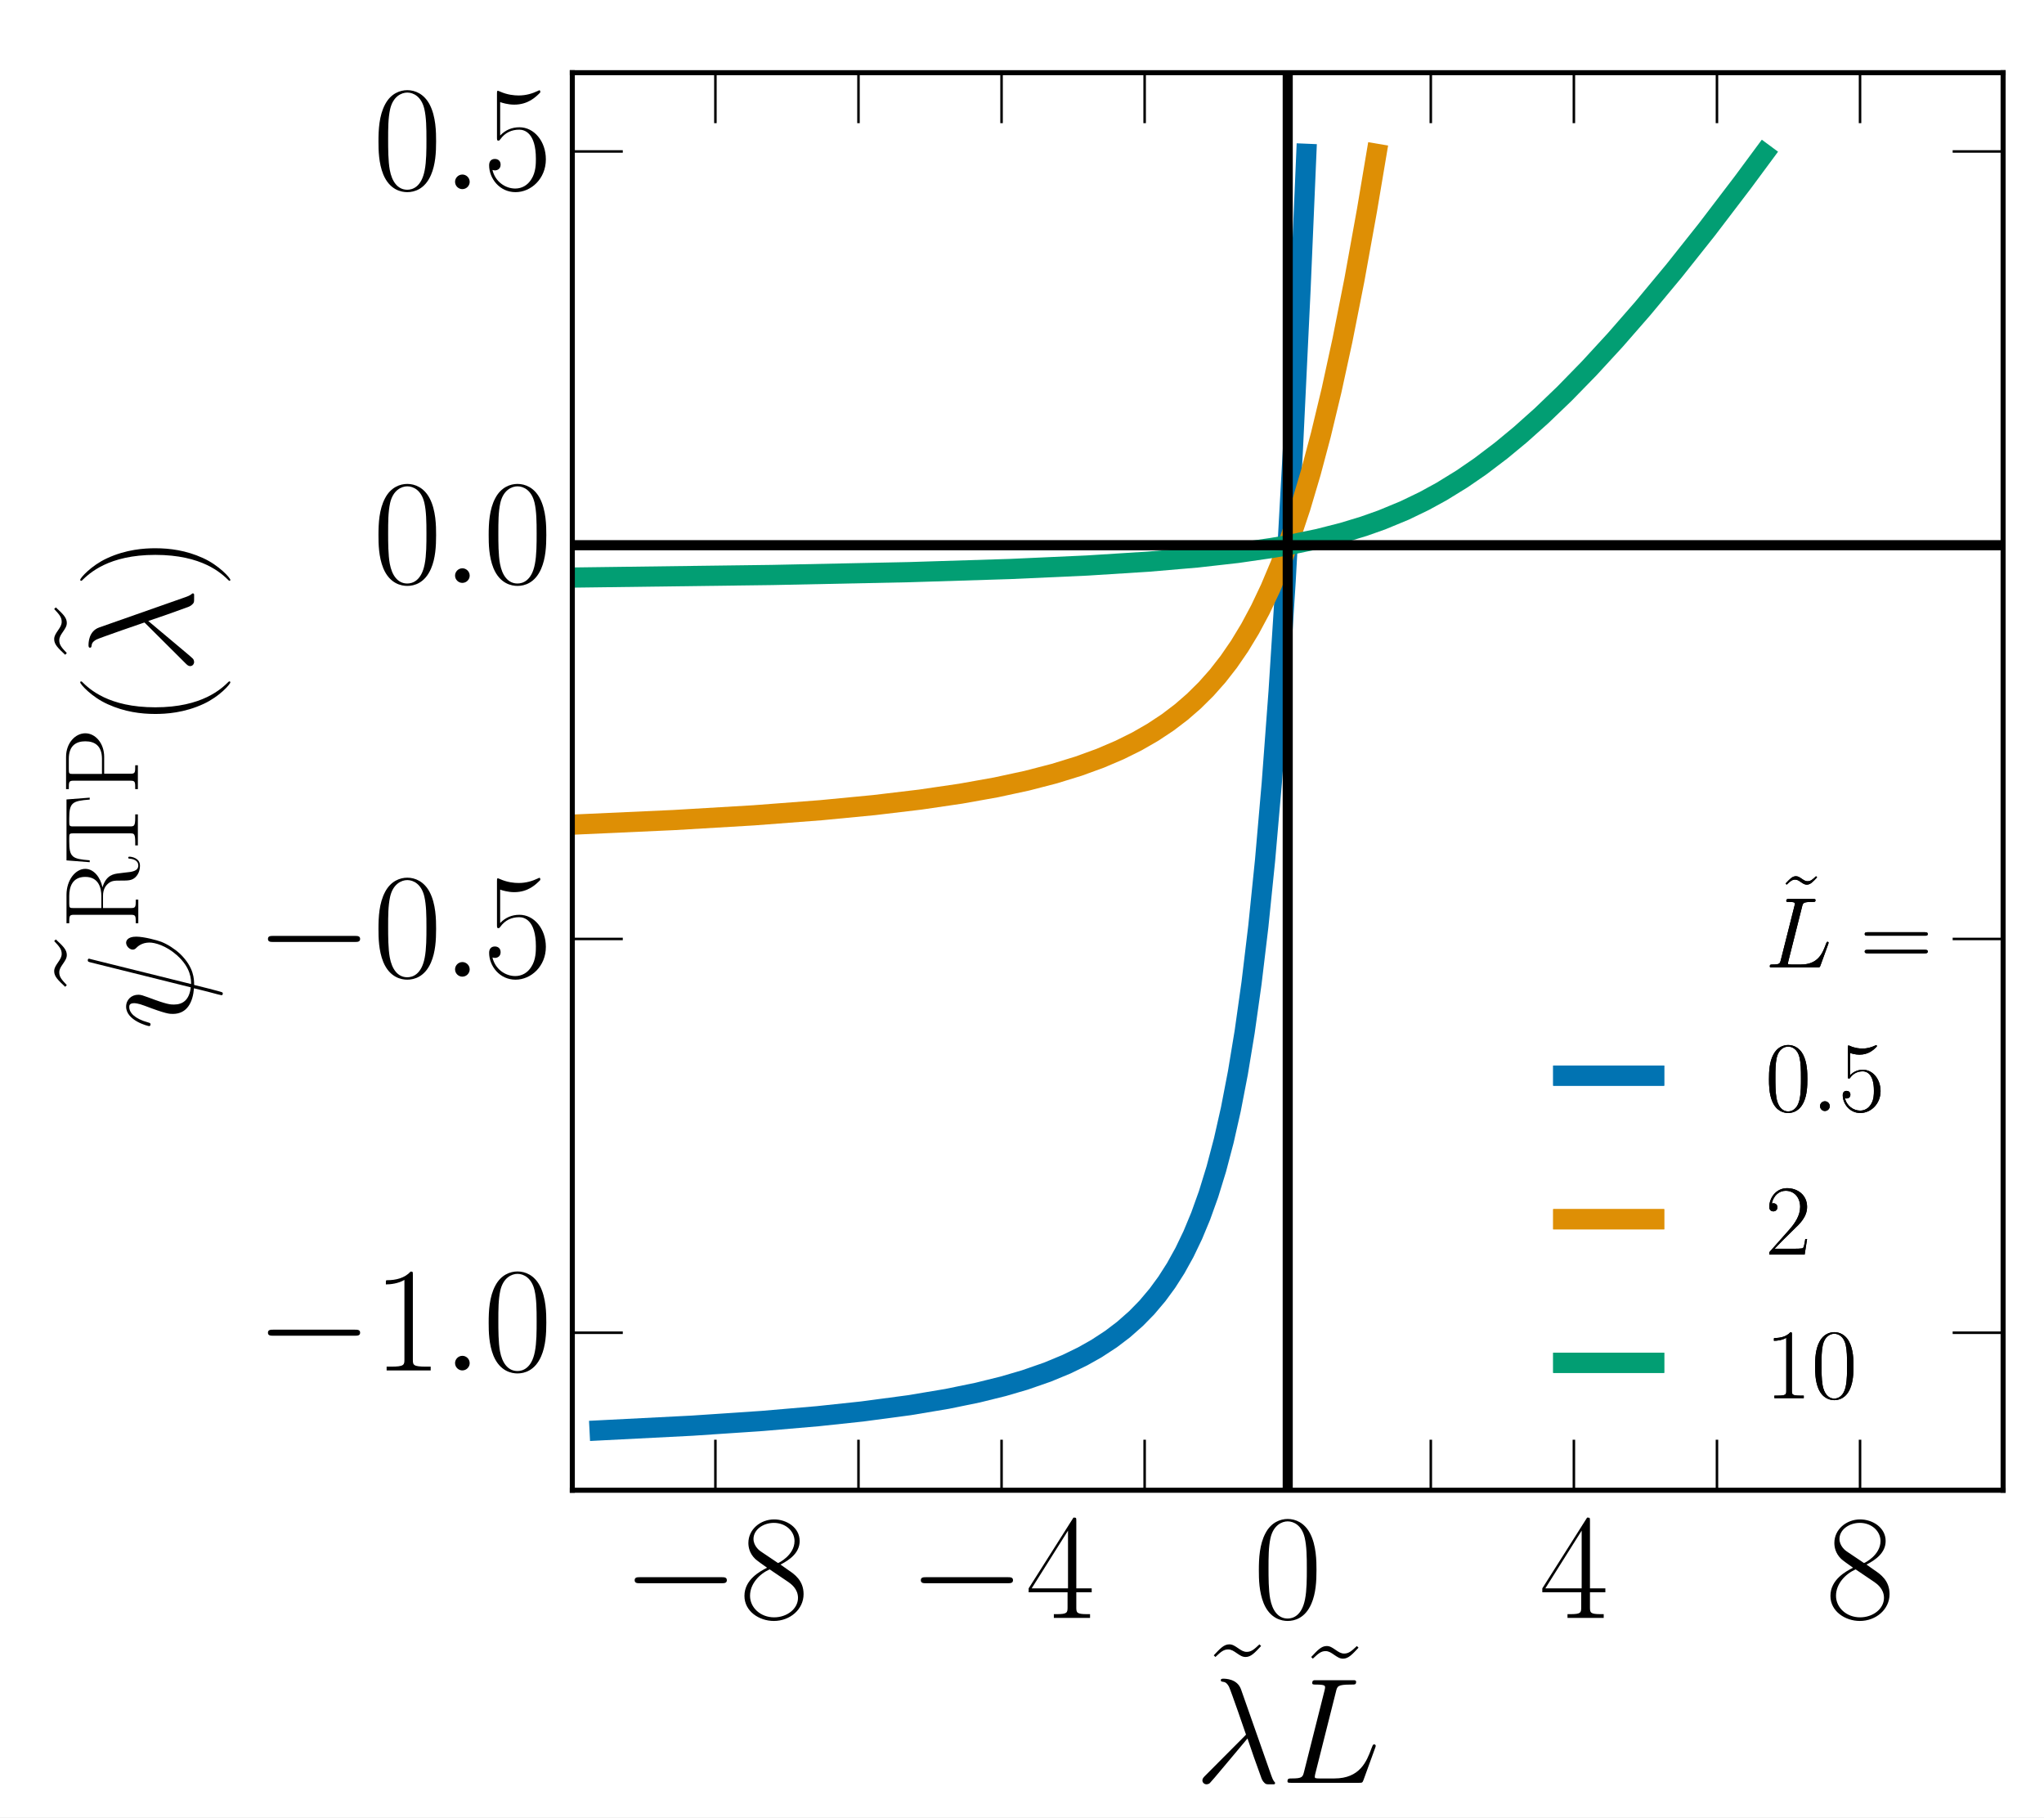
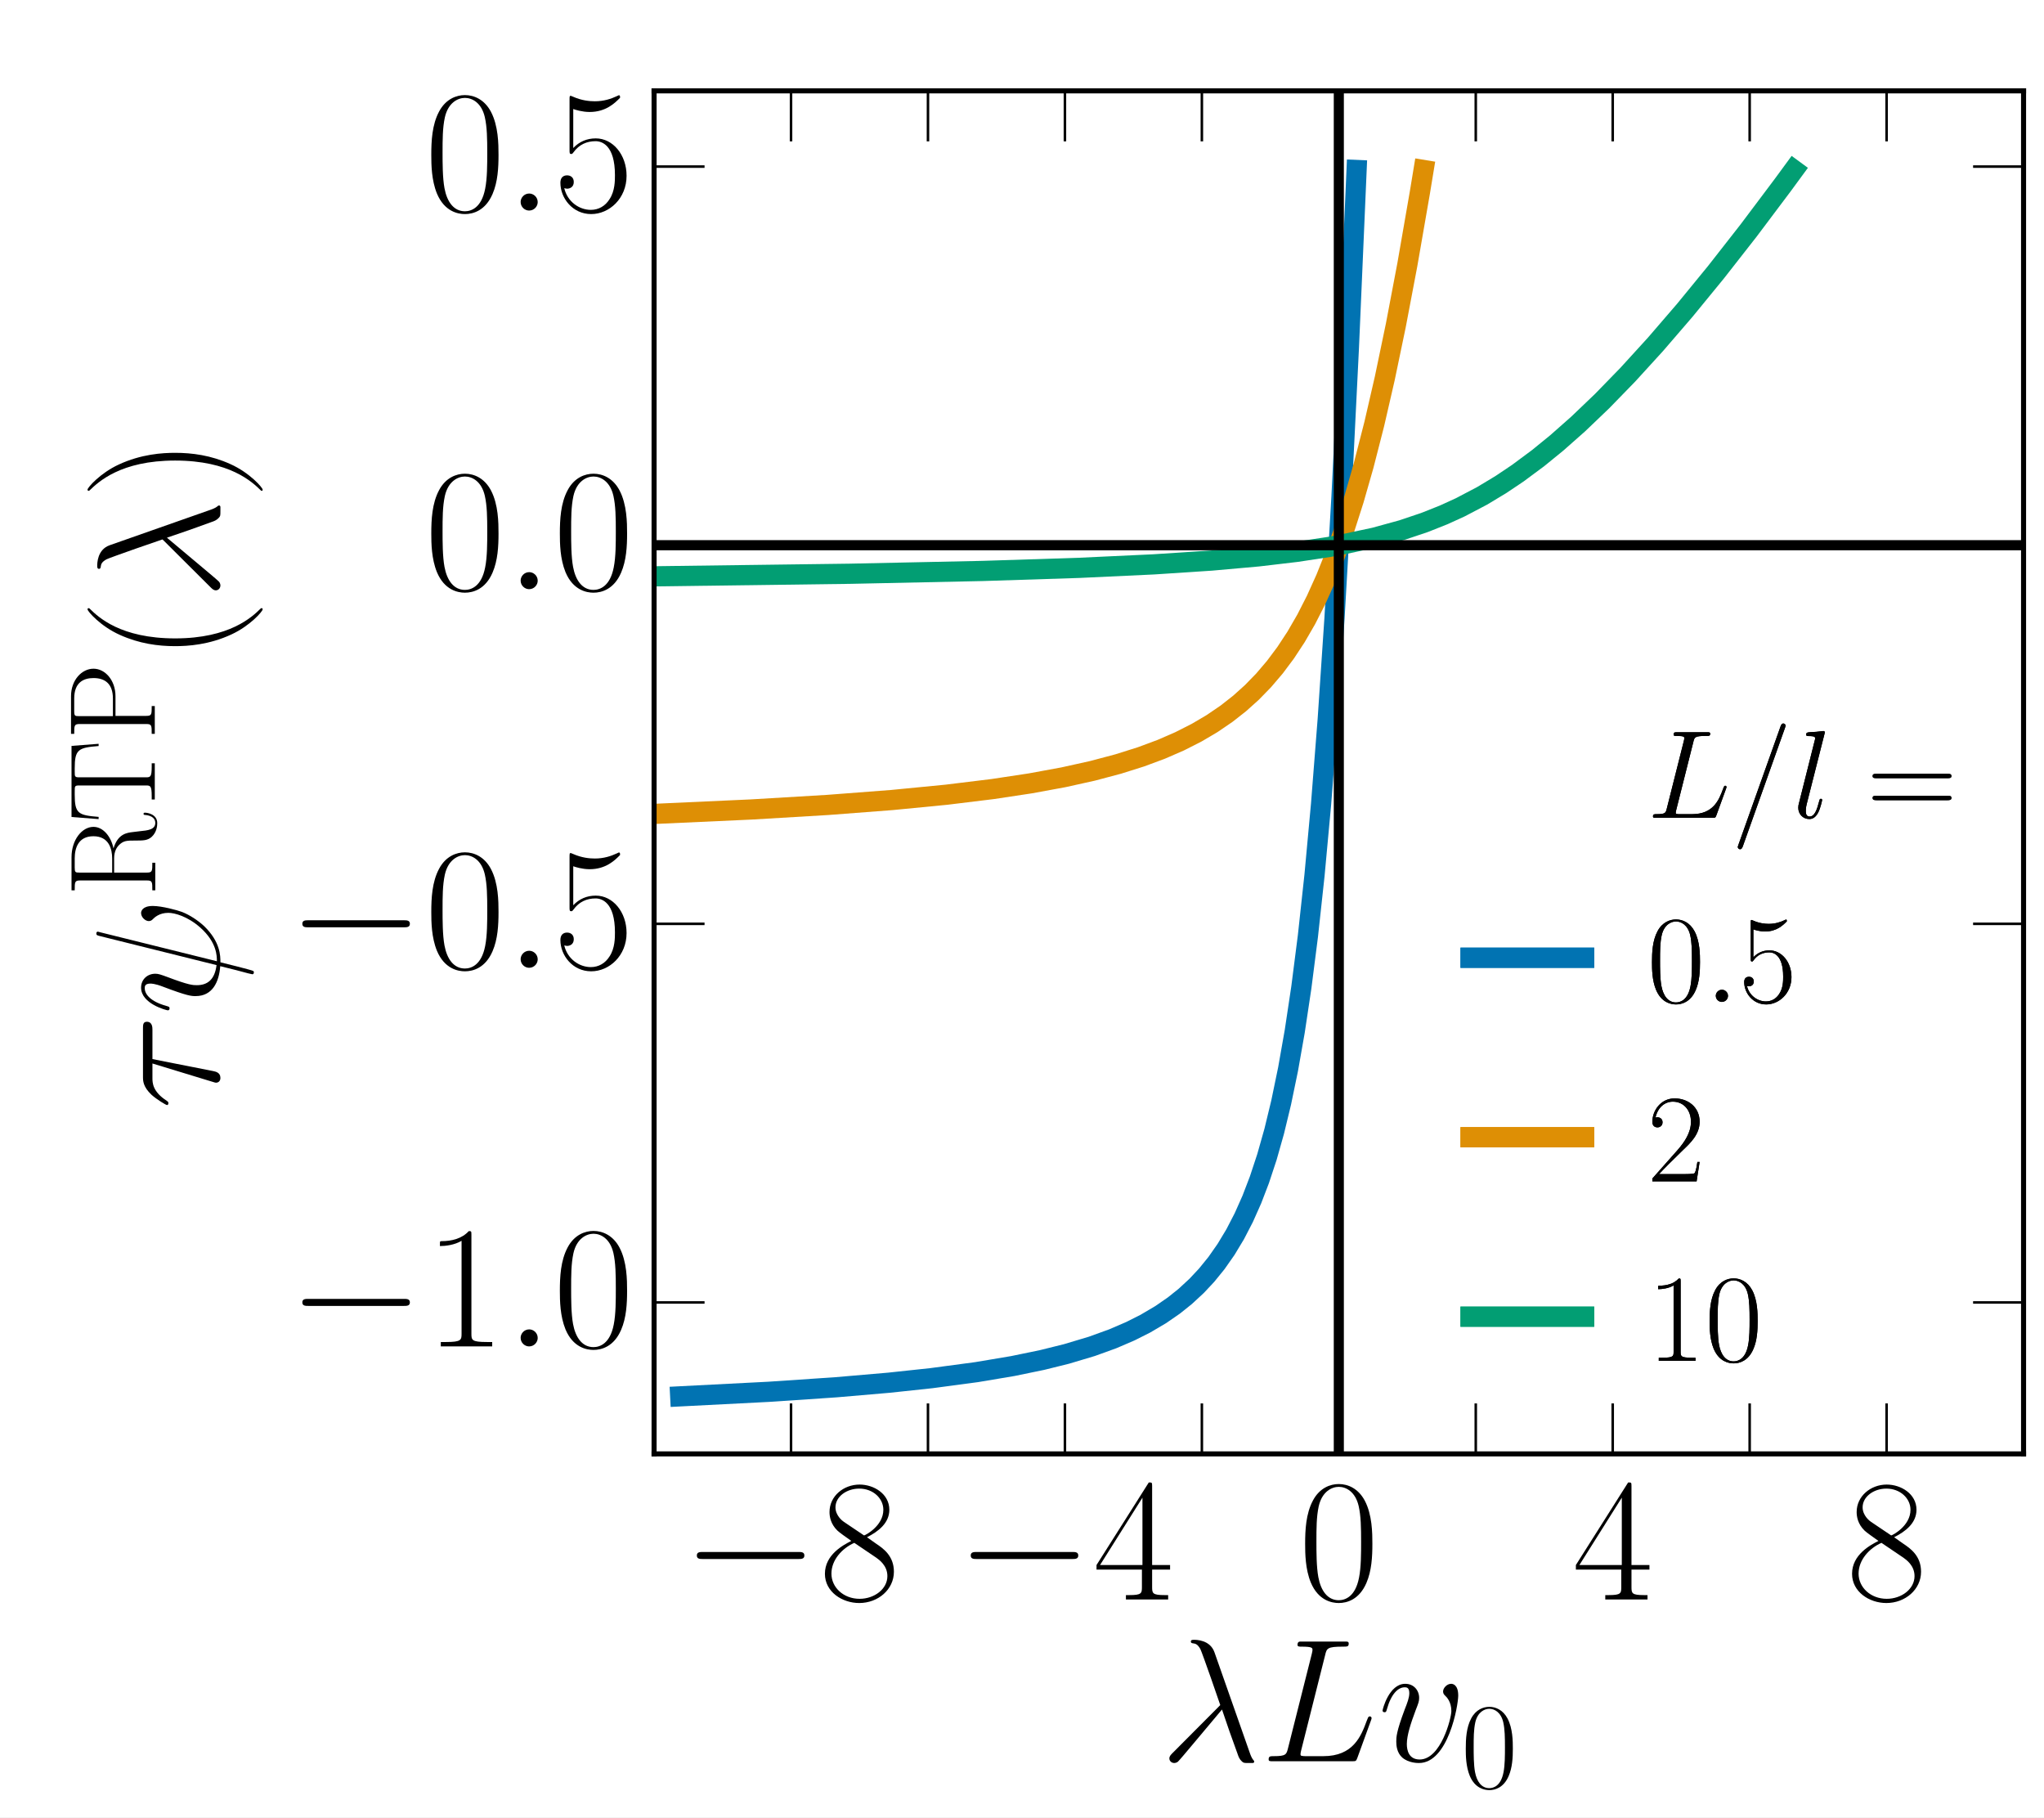
<svg xmlns="http://www.w3.org/2000/svg" xmlns:xlink="http://www.w3.org/1999/xlink" height="360pt" version="1.1" viewBox="0 0 405 360" width="405pt">
  <defs>
    <style type="text/css">
*{stroke-linecap:butt;stroke-linejoin:round;}
  </style>
  </defs>
  <g id="figure_1">
    <g id="patch_1">
      <path d="M 0 360  L 405 360  L 405 0  L 0 0  z " style="fill:#ffffff;" />
    </g>
    <g id="axes_1">
      <g id="patch_2">
-         <path d="M 113.4 295.2  L 396.9 295.2  L 396.9 14.4  L 113.4 14.4  z " style="fill:#ffffff;" />
+         <path d="M 129.6 288  L 400.95 288  L 400.95 18  L 129.6 18  z " style="fill:#ffffff;" />
      </g>
      <g id="line2d_1">
-         <path clip-path="url(#p3faa76a75d)" d="M 118.808 283.344  L 137.175 282.408  L 151.095 281.472  L 162.014 280.536  L 170.812 279.6  L 180.194 278.352  L 187.654 277.104  L 193.733 275.856  L 198.785 274.608  L 203.054 273.36  L 207.544 271.8  L 211.311 270.24  L 214.52 268.68  L 217.289 267.12  L 220.152 265.248  L 222.616 263.376  L 225.093 261.192  L 227.23 259.008  L 229.342 256.512  L 231.173 254.016  L 232.967 251.208  L 234.695 248.088  L 236.342 244.656  L 237.899 240.912  L 239.466 236.544  L 241.003 231.552  L 242.483 225.936  L 243.892 219.696  L 245.277 212.52  L 246.617 204.408  L 247.98 194.736  L 249.325 183.504  L 250.662 170.4  L 251.992 155.112  L 253.339 137.016  L 254.734 115.176  L 256.162 89.242  L 257.688 57.355  L 258.836 30.469  L 258.836 30.469  " style="fill:none;stroke:#0173b2;stroke-linecap:square;stroke-width:4;" />
+         <path clip-path="url(#p8e11205c1c)" d="M 134.777 276.6  L 152.356 275.7  L 165.68 274.8  L 176.131 273.9  L 184.551 273  L 193.531 271.8  L 200.672 270.6  L 206.49 269.4  L 211.326 268.2  L 216.336 266.7  L 220.48 265.2  L 223.968 263.7  L 226.947 262.2  L 229.999 260.4  L 232.602 258.6  L 234.851 256.8  L 237.121 254.7  L 239.085 252.6  L 241.034 250.2  L 242.925 247.5  L 244.733 244.5  L 246.442 241.2  L 248.045 237.6  L 249.541 233.7  L 251.028 229.2  L 252.471 224.1  L 253.851 218.4  L 255.217 211.8  L 256.541 204.3  L 257.849 195.6  L 259.153 185.4  L 260.456 173.4  L 261.757 159.3  L 263.076 142.5  L 264.423 122.4  L 265.811 98.24  L 267.265 68.961  L 268.794 33.676  L 268.794 33.676  " style="fill:none;stroke:#0173b2;stroke-linecap:square;stroke-width:4;" />
      </g>
      <g id="line2d_2">
-         <path clip-path="url(#p3faa76a75d)" d="M 114.584 163.302  L 133.512 162.444  L 149.338 161.508  L 162.649 160.494  L 173.197 159.48  L 182.362 158.388  L 190.352 157.218  L 197.344 155.97  L 203.488 154.644  L 208.912 153.24  L 213.723 151.758  L 218.01 150.198  L 221.849 148.56  L 225.303 146.844  L 228.425 145.05  L 231.371 143.1  L 234.04 141.072  L 236.558 138.888  L 239 136.47  L 241.281 133.896  L 243.472 131.088  L 245.616 127.968  L 247.696 124.536  L 249.702 120.792  L 251.7 116.58  L 253.67 111.9  L 255.599 106.749  L 257.682 100.497  L 259.722 93.619  L 261.721 86.116  L 263.825 77.363  L 266.003 67.359  L 268.355 55.479  L 270.842 41.723  L 272.736 30.469  L 272.736 30.469  " style="fill:none;stroke:#de8f05;stroke-linecap:square;stroke-width:4;" />
+         <path clip-path="url(#p8e11205c1c)" d="M 130.733 161.175  L 148.85 160.35  L 163.998 159.45  L 176.738 158.475  L 187.525 157.425  L 196.719 156.3  L 204.164 155.175  L 210.697 153.975  L 216.451 152.7  L 221.541 151.35  L 226.065 149.925  L 230.102 148.425  L 233.723 146.85  L 237.122 145.125  L 240.174 143.325  L 243.033 141.375  L 245.614 139.35  L 248.035 137.175  L 250.372 134.775  L 252.61 132.15  L 254.741 129.3  L 256.811 126.15  L 258.807 122.7  L 260.76 118.875  L 262.691 114.6  L 264.61 109.8  L 266.327 104.997  L 268.25 98.991  L 270.185 92.234  L 272.302 83.976  L 274.377 74.967  L 276.568 64.456  L 278.849 52.444  L 281.328 38.18  L 282.07 33.676  L 282.07 33.676  " style="fill:none;stroke:#de8f05;stroke-linecap:square;stroke-width:4;" />
      </g>
      <g id="line2d_3">
-         <path clip-path="url(#p3faa76a75d)" d="M 114.374 114.396  L 152.986 113.897  L 180.205 113.335  L 200.2 112.711  L 215.402 112.025  L 227.515 111.26  L 237.182 110.434  L 245.213 109.529  L 251.995 108.546  L 255.15 108  L 255.15 108  L 261.212 106.749  L 266.115 105.499  L 270.222 104.248  L 273.758 102.998  L 278.298 101.122  L 282.189 99.246  L 285.62 97.371  L 289.682 94.87  L 293.321 92.369  L 297.443 89.242  L 301.221 86.116  L 305.421 82.365  L 309.982 77.988  L 314.864 72.986  L 320.041 67.359  L 325.5 61.106  L 331.737 53.603  L 338.195 45.475  L 345.345 36.096  L 349.506 30.469  L 349.506 30.469  " style="fill:none;stroke:#029e73;stroke-linecap:square;stroke-width:4;" />
+         <path clip-path="url(#p8e11205c1c)" d="M 130.533 114.15  L 168.385 113.655  L 194.693 113.1  L 213.847 112.485  L 228.596 111.795  L 240.014 111.045  L 249.265 110.22  L 256.903 109.32  L 263.331 108.345  L 265.275 108  L 265.275 108  L 272.331 106.498  L 277.805 104.997  L 282.269 103.495  L 286.049 101.994  L 289.342 100.492  L 293.635 98.24  L 297.379 95.988  L 300.737 93.736  L 304.782 90.733  L 308.469 87.73  L 312.716 83.976  L 317.426 79.471  L 322.539 74.216  L 328.018 68.21  L 333.839 61.453  L 339.987 53.946  L 346.45 45.688  L 353.221 36.679  L 355.424 33.676  L 355.424 33.676  " style="fill:none;stroke:#029e73;stroke-linecap:square;stroke-width:4;" />
      </g>
      <g id="line2d_4">
-         <path clip-path="url(#p3faa76a75d)" d="M 255.15 295.2  L 255.15 14.4  " style="fill:none;stroke:#000000;stroke-linecap:square;stroke-width:2;" />
+         <path clip-path="url(#p8e11205c1c)" d="M 265.275 288  L 265.275 18  " style="fill:none;stroke:#000000;stroke-linecap:square;stroke-width:2;" />
      </g>
      <g id="line2d_5">
-         <path clip-path="url(#p3faa76a75d)" d="M 113.4 108  L 396.9 108  " style="fill:none;stroke:#000000;stroke-linecap:square;stroke-width:2;" />
+         <path clip-path="url(#p8e11205c1c)" d="M 129.6 108  L 400.95 108  " style="fill:none;stroke:#000000;stroke-linecap:square;stroke-width:2;" />
      </g>
      <g id="patch_3">
-         <path d="M 113.4 295.2  L 113.4 14.4  " style="fill:none;stroke:#000000;stroke-linecap:square;stroke-linejoin:miter;" />
+         <path d="M 129.6 288  L 129.6 18  " style="fill:none;stroke:#000000;stroke-linecap:square;stroke-linejoin:miter;" />
      </g>
      <g id="patch_4">
-         <path d="M 396.9 295.2  L 396.9 14.4  " style="fill:none;stroke:#000000;stroke-linecap:square;stroke-linejoin:miter;" />
+         <path d="M 400.95 288  L 400.95 18  " style="fill:none;stroke:#000000;stroke-linecap:square;stroke-linejoin:miter;" />
      </g>
      <g id="patch_5">
-         <path d="M 113.4 295.2  L 396.9 295.2  " style="fill:none;stroke:#000000;stroke-linecap:square;stroke-linejoin:miter;" />
+         <path d="M 129.6 288  L 400.95 288  " style="fill:none;stroke:#000000;stroke-linecap:square;stroke-linejoin:miter;" />
      </g>
      <g id="patch_6">
-         <path d="M 113.4 14.4  L 396.9 14.4  " style="fill:none;stroke:#000000;stroke-linecap:square;stroke-linejoin:miter;" />
+         <path d="M 129.6 18  L 400.95 18  " style="fill:none;stroke:#000000;stroke-linecap:square;stroke-linejoin:miter;" />
      </g>
      <g id="matplotlib.axis_1">
        <g id="xtick_1">
          <g id="line2d_6">
            <defs>
-               <path d="M 0 0  L 0 -10  " id="m0e807639ce" style="stroke:#000000;stroke-width:0.5;" />
-             </defs>
-             <g>
-               <use style="stroke:#000000;stroke-width:0.5;" x="113.4" xlink:href="#m0e807639ce" y="295.2" />
+               <path d="M 0 0  L 0 -10  " id="ma590f64275" style="stroke:#000000;stroke-width:0.5;" />
+             </defs>
+             <g>
+               <use style="stroke:#000000;stroke-width:0.5;" x="129.6" xlink:href="#ma590f64275" y="288" />
            </g>
          </g>
          <g id="line2d_7">
            <defs>
-               <path d="M 0 0  L 0 10  " id="m483723cb08" style="stroke:#000000;stroke-width:0.5;" />
-             </defs>
-             <g>
-               <use style="stroke:#000000;stroke-width:0.5;" x="113.4" xlink:href="#m483723cb08" y="14.4" />
+               <path d="M 0 0  L 0 10  " id="m9b5889f609" style="stroke:#000000;stroke-width:0.5;" />
+             </defs>
+             <g>
+               <use style="stroke:#000000;stroke-width:0.5;" x="129.6" xlink:href="#m9b5889f609" y="18" />
            </g>
          </g>
        </g>
        <g id="xtick_2">
          <g id="line2d_8">
            <g>
-               <use style="stroke:#000000;stroke-width:0.5;" x="141.75" xlink:href="#m0e807639ce" y="295.2" />
+               <use style="stroke:#000000;stroke-width:0.5;" x="156.735" xlink:href="#ma590f64275" y="288" />
            </g>
          </g>
          <g id="line2d_9">
            <g>
-               <use style="stroke:#000000;stroke-width:0.5;" x="141.75" xlink:href="#m483723cb08" y="14.4" />
+               <use style="stroke:#000000;stroke-width:0.5;" x="156.735" xlink:href="#m9b5889f609" y="18" />
            </g>
          </g>
          <g id="text_1">
            <defs>
              <path d="M 65.906 23  C 67.594 23 69.406 23 69.406 25  C 69.406 27 67.594 27 65.906 27  L 11.797 27  C 10.094 27 8.297 27 8.297 25  C 8.297 23 10.094 23 11.797 23  z " id="CMSY10-0" />
              <path d="M 27.203 35.375  C 33.5 38.547 39.906 43.328 39.906 50.984  C 39.906 60.016 31.094 65.297 23 65.297  C 13.906 65.297 5.906 58.734 5.906 49.688  C 5.906 47.203 6.5 42.922 10.406 39.141  C 11.406 38.156 15.594 35.172 18.297 33.281  C 13.797 30.984 3.297 25.531 3.297 14.594  C 3.297 4.359 13.094 -2 22.797 -2  C 33.5 -2 42.5 5.656 42.5 15.781  C 42.5 24.844 36.406 29.016 32.406 31.703  z M 14.094 44.094  C 13.297 44.594 9.297 47.672 9.297 52.359  C 9.297 58.422 15.594 63 22.797 63  C 30.703 63 36.5 57.438 36.5 50.969  C 36.5 41.703 26.094 36.422 25.594 36.422  C 25.5 36.422 25.406 36.422 24.594 37.031  z M 32.5 23.734  C 34 22.641 38.797 19.375 38.797 13.297  C 38.797 5.953 31.406 0.391 23 0.391  C 13.906 0.391 7 6.844 7 14.688  C 7 22.547 13.094 29.094 20 32.188  z " id="CMR17-56" />
            </defs>
-             <g transform="translate(123.2733 320.495)scale(0.3 -0.3)">
+             <g transform="translate(135.1789 316.8441)scale(0.35 -0.35)">
              <use transform="scale(0.996264)" xlink:href="#CMSY10-0" />
              <use transform="translate(77.48747 0)scale(0.996264)" xlink:href="#CMR17-56" />
            </g>
          </g>
        </g>
        <g id="xtick_3">
          <g id="line2d_10">
            <g>
-               <use style="stroke:#000000;stroke-width:0.5;" x="170.1" xlink:href="#m0e807639ce" y="295.2" />
+               <use style="stroke:#000000;stroke-width:0.5;" x="183.87" xlink:href="#ma590f64275" y="288" />
            </g>
          </g>
          <g id="line2d_11">
            <g>
-               <use style="stroke:#000000;stroke-width:0.5;" x="170.1" xlink:href="#m483723cb08" y="14.4" />
+               <use style="stroke:#000000;stroke-width:0.5;" x="183.87" xlink:href="#m9b5889f609" y="18" />
            </g>
          </g>
        </g>
        <g id="xtick_4">
          <g id="line2d_12">
            <g>
-               <use style="stroke:#000000;stroke-width:0.5;" x="198.45" xlink:href="#m0e807639ce" y="295.2" />
+               <use style="stroke:#000000;stroke-width:0.5;" x="211.005" xlink:href="#ma590f64275" y="288" />
            </g>
          </g>
          <g id="line2d_13">
            <g>
-               <use style="stroke:#000000;stroke-width:0.5;" x="198.45" xlink:href="#m483723cb08" y="14.4" />
+               <use style="stroke:#000000;stroke-width:0.5;" x="211.005" xlink:href="#m9b5889f609" y="18" />
            </g>
          </g>
          <g id="text_2">
            <defs>
              <path d="M 33.594 64.406  C 33.594 66.5 33.5 66.5 31.703 66.5  L 2 19.594  L 2 17  L 27.797 17  L 27.797 7.141  C 27.797 3.5 27.594 2.5 20.594 2.5  L 18.703 2.5  L 18.703 0  C 21.906 0 27.297 0 30.703 0  C 34.094 0 39.5 0 42.703 0  L 42.703 2.5  L 40.797 2.5  C 33.797 2.5 33.594 3.5 33.594 7.141  L 33.594 17  L 43.797 17  L 43.797 19.594  L 33.594 19.594  z M 28.094 57.859  L 28.094 19.594  L 4 19.594  z " id="CMR17-52" />
            </defs>
-             <g transform="translate(179.9733 320.495)scale(0.3 -0.3)">
+             <g transform="translate(189.4489 316.8441)scale(0.35 -0.35)">
              <use transform="scale(0.996264)" xlink:href="#CMSY10-0" />
              <use transform="translate(77.48747 0)scale(0.996264)" xlink:href="#CMR17-52" />
            </g>
          </g>
        </g>
        <g id="xtick_5">
          <g id="line2d_14">
            <g>
-               <use style="stroke:#000000;stroke-width:0.5;" x="226.8" xlink:href="#m0e807639ce" y="295.2" />
+               <use style="stroke:#000000;stroke-width:0.5;" x="238.14" xlink:href="#ma590f64275" y="288" />
            </g>
          </g>
          <g id="line2d_15">
            <g>
-               <use style="stroke:#000000;stroke-width:0.5;" x="226.8" xlink:href="#m483723cb08" y="14.4" />
+               <use style="stroke:#000000;stroke-width:0.5;" x="238.14" xlink:href="#m9b5889f609" y="18" />
            </g>
          </g>
        </g>
        <g id="xtick_6">
          <g id="line2d_16">
            <g>
-               <use style="stroke:#000000;stroke-width:0.5;" x="255.15" xlink:href="#m0e807639ce" y="295.2" />
+               <use style="stroke:#000000;stroke-width:0.5;" x="265.275" xlink:href="#ma590f64275" y="288" />
            </g>
          </g>
          <g id="line2d_17">
            <g>
-               <use style="stroke:#000000;stroke-width:0.5;" x="255.15" xlink:href="#m483723cb08" y="14.4" />
+               <use style="stroke:#000000;stroke-width:0.5;" x="265.275" xlink:href="#m9b5889f609" y="18" />
            </g>
          </g>
          <g id="text_3">
            <defs>
              <path d="M 42 31.641  C 42 37.75 41.906 48.125 37.703 56.109  C 34 63.109 28.094 65.594 22.906 65.594  C 18.094 65.594 12 63.406 8.203 56.203  C 4.203 48.719 3.797 39.438 3.797 31.641  C 3.797 25.953 3.906 17.281 7 9.672  C 11.297 -0.609 19 -2 22.906 -2  C 27.5 -2 34.5 -0.109 38.594 9.375  C 41.594 16.281 42 24.359 42 31.641  z M 22.906 -0.406  C 16.5 -0.406 12.703 5.078 11.297 12.688  C 10.203 18.562 10.203 27.156 10.203 32.75  C 10.203 40.438 10.203 46.828 11.5 52.922  C 13.406 61.391 19 64 22.906 64  C 27 64 32.297 61.297 34.203 53.125  C 35.5 47.438 35.594 40.734 35.594 32.75  C 35.594 26.25 35.594 18.266 34.406 12.375  C 32.297 1.484 26.406 -0.406 22.906 -0.406  z " id="CMR17-48" />
            </defs>
-             <g transform="translate(248.2964 320.495)scale(0.3 -0.3)">
+             <g transform="translate(257.2792 316.8441)scale(0.35 -0.35)">
              <use transform="scale(0.996264)" xlink:href="#CMR17-48" />
            </g>
          </g>
        </g>
        <g id="xtick_7">
          <g id="line2d_18">
            <g>
-               <use style="stroke:#000000;stroke-width:0.5;" x="283.5" xlink:href="#m0e807639ce" y="295.2" />
+               <use style="stroke:#000000;stroke-width:0.5;" x="292.41" xlink:href="#ma590f64275" y="288" />
            </g>
          </g>
          <g id="line2d_19">
            <g>
-               <use style="stroke:#000000;stroke-width:0.5;" x="283.5" xlink:href="#m483723cb08" y="14.4" />
+               <use style="stroke:#000000;stroke-width:0.5;" x="292.41" xlink:href="#m9b5889f609" y="18" />
            </g>
          </g>
        </g>
        <g id="xtick_8">
          <g id="line2d_20">
            <g>
-               <use style="stroke:#000000;stroke-width:0.5;" x="311.85" xlink:href="#m0e807639ce" y="295.2" />
+               <use style="stroke:#000000;stroke-width:0.5;" x="319.545" xlink:href="#ma590f64275" y="288" />
            </g>
          </g>
          <g id="line2d_21">
            <g>
-               <use style="stroke:#000000;stroke-width:0.5;" x="311.85" xlink:href="#m483723cb08" y="14.4" />
+               <use style="stroke:#000000;stroke-width:0.5;" x="319.545" xlink:href="#m9b5889f609" y="18" />
            </g>
          </g>
          <g id="text_4">
-             <g transform="translate(304.9964 320.495)scale(0.3 -0.3)">
+             <g transform="translate(311.5492 316.8441)scale(0.35 -0.35)">
              <use transform="scale(0.996264)" xlink:href="#CMR17-52" />
            </g>
          </g>
        </g>
        <g id="xtick_9">
          <g id="line2d_22">
            <g>
-               <use style="stroke:#000000;stroke-width:0.5;" x="340.2" xlink:href="#m0e807639ce" y="295.2" />
+               <use style="stroke:#000000;stroke-width:0.5;" x="346.68" xlink:href="#ma590f64275" y="288" />
            </g>
          </g>
          <g id="line2d_23">
            <g>
-               <use style="stroke:#000000;stroke-width:0.5;" x="340.2" xlink:href="#m483723cb08" y="14.4" />
+               <use style="stroke:#000000;stroke-width:0.5;" x="346.68" xlink:href="#m9b5889f609" y="18" />
            </g>
          </g>
        </g>
        <g id="xtick_10">
          <g id="line2d_24">
            <g>
-               <use style="stroke:#000000;stroke-width:0.5;" x="368.55" xlink:href="#m0e807639ce" y="295.2" />
+               <use style="stroke:#000000;stroke-width:0.5;" x="373.815" xlink:href="#ma590f64275" y="288" />
            </g>
          </g>
          <g id="line2d_25">
            <g>
-               <use style="stroke:#000000;stroke-width:0.5;" x="368.55" xlink:href="#m483723cb08" y="14.4" />
+               <use style="stroke:#000000;stroke-width:0.5;" x="373.815" xlink:href="#m9b5889f609" y="18" />
            </g>
          </g>
          <g id="text_5">
-             <g transform="translate(361.6964 320.495)scale(0.3 -0.3)">
+             <g transform="translate(365.8192 316.8441)scale(0.35 -0.35)">
              <use transform="scale(0.996264)" xlink:href="#CMR17-56" />
            </g>
          </g>
        </g>
        <g id="xtick_11">
          <g id="line2d_26">
            <g>
-               <use style="stroke:#000000;stroke-width:0.5;" x="396.9" xlink:href="#m0e807639ce" y="295.2" />
+               <use style="stroke:#000000;stroke-width:0.5;" x="400.95" xlink:href="#ma590f64275" y="288" />
            </g>
          </g>
          <g id="line2d_27">
            <g>
-               <use style="stroke:#000000;stroke-width:0.5;" x="396.9" xlink:href="#m483723cb08" y="14.4" />
+               <use style="stroke:#000000;stroke-width:0.5;" x="400.95" xlink:href="#m9b5889f609" y="18" />
            </g>
          </g>
        </g>
        <g id="text_6">
          <defs>
-             <path d="M 37.5 65.375  C 34.094 62.188 32.203 60.391 29.094 60.391  C 26.906 60.391 25.406 61.438 23.297 62.875  C 21.297 64.234 19.703 65.375 17.5 65.375  C 13.906 65.375 11.406 62.562 7.203 58.094  L 8.297 57  C 11.703 60.156 13.594 62 16.703 62  C 18.906 62 20.406 60.938 22.5 59.5  C 24.5 58.156 26.094 57 28.297 57  C 31.906 57 34.406 59.812 38.594 64.281  z " id="CMR17-126" />
            <path d="M 30.906 61.953  C 28.406 69 20.5 69 19.203 69  C 18.594 69 17.5 69 17.5 68  C 17.5 67.219 18.094 67.109 18.594 67.016  C 20.094 66.812 21.297 66.609 22.906 63.75  C 23.906 61.859 34.203 32.172 34.203 31.969  C 34.203 31.875 34.094 31.766 33.297 30.969  L 7.297 4.859  C 6.094 3.656 5.297 2.859 5.297 1.594  C 5.297 0.188 6.5 -1 8.094 -1  C 8.5 -1 9.594 -0.797 10.203 -0.203  C 11.797 1.281 26.094 18.656 35.203 29.391  C 37.797 21.609 41 12.453 44.094 4.078  C 44.594 2.594 45.094 1.188 46.5 -0.094  C 47.5 -1 47.703 -1 50.5 -1  L 52.406 -1  C 52.797 -1 53.5 -1 53.5 -0.203  C 53.5 0.203 53.406 0.297 53 0.703  C 52.094 1.797 51.406 3.578 51 4.781  z " id="CMMI12-21" />
            <path d="M 36.703 60.328  C 37.594 64.109 37.906 65.109 46.703 65.109  C 49.406 65.109 50.094 65.109 50.094 67  C 50.094 68 49 68 48.594 68  C 46.594 68 44.297 68 42.297 68  L 28.906 68  C 27 68 24.797 68 22.906 68  C 22.094 68 21 68 21 66.109  C 21 65.109 21.906 65.109 23.406 65.109  C 29.5 65.109 29.5 64.312 29.5 63.219  C 29.5 63.031 29.5 62.422 29.094 60.922  L 15.594 7.375  C 14.703 3.891 14.5 2.891 7.5 2.891  C 5.594 2.891 4.594 2.891 4.594 1.094  C 4.594 0 5.203 0 7.203 0  L 52 0  C 54.203 0 54.297 0.094 55 1.891  L 62.703 23.094  C 62.906 23.594 63.094 24.188 63.094 24.484  C 63.094 25.078 62.594 25.484 62.094 25.484  C 62 25.484 61.5 25.484 61.297 25.078  C 61.094 24.984 61.094 24.781 60.297 22.891  C 57.094 14.141 52.594 2.891 35.703 2.891  L 26.094 2.891  C 24.703 2.891 24.5 2.891 23.906 3  C 22.797 3.094 22.703 3.297 22.703 4.094  C 22.703 4.797 22.906 5.391 23.094 6.266  z " id="CMMI12-76" />
+             <path d="M 45.703 37.328  C 45.703 43.609 42.5 44 41.703 44  C 39.297 44 37.094 41.609 37.094 39.609  C 37.094 38.422 37.797 37.719 38.203 37.328  C 39.203 36.422 41.797 33.734 41.797 28.547  C 41.797 24.344 35.797 1 23.797 1  C 17.703 1 16.5 6.094 16.5 9.781  C 16.5 14.766 18.797 21.75 21.5 28.938  C 23.094 33.031 23.5 34.031 23.5 36.016  C 23.5 40.219 20.5 44 15.594 44  C 6.406 44 2.703 29.531 2.703 28.734  C 2.703 28.344 3.094 27.844 3.797 27.844  C 4.703 27.844 4.797 28.234 5.203 29.641  C 7.594 38.219 11.5 42.016 15.297 42.016  C 16.203 42.016 17.906 42.016 17.906 38.719  C 17.906 36.125 16.797 33.234 15.297 29.438  C 10.5 16.672 10.5 13.578 10.5 11.172  C 10.5 8.984 10.797 4.891 13.906 2.094  C 17.5 -1 22.5 -1 23.406 -1  C 40 -1 45.703 31.625 45.703 37.328  z " id="CMMI12-118" />
          </defs>
-           <g transform="translate(236.6588 353.1559)scale(0.3 -0.3)">
-             <use transform="translate(5.606797 26.29662)scale(0.996264)" xlink:href="#CMR17-126" />
-             <use transform="scale(0.996264)" xlink:href="#CMMI12-21" />
-             <use transform="translate(69.954 25.18973)scale(0.996264)" xlink:href="#CMR17-126" />
-             <use transform="translate(56.90407 0)scale(0.996264)" xlink:href="#CMMI12-76" />
+           <g transform="translate(229.8517 354.1152)scale(0.35 -0.35)">
+             <use transform="translate(0 14.94392)scale(0.996264)" xlink:href="#CMMI12-21" />
+             <use transform="translate(56.90407 14.94392)scale(0.996264)" xlink:href="#CMMI12-76" />
+             <use transform="translate(123.2749 14.94392)scale(0.996264)" xlink:href="#CMMI12-118" />
+             <use transform="translate(170.4355 0)scale(0.697382)" xlink:href="#CMR17-48" />
          </g>
        </g>
      </g>
      <g id="matplotlib.axis_2">
        <g id="ytick_1">
          <g id="line2d_28">
            <defs>
-               <path d="M 0 0  L 10 0  " id="mda747b1218" style="stroke:#000000;stroke-width:0.5;" />
-             </defs>
-             <g>
-               <use style="stroke:#000000;stroke-width:0.5;" x="113.4" xlink:href="#mda747b1218" y="264" />
+               <path d="M 0 0  L 10 0  " id="mf5acc3ccc1" style="stroke:#000000;stroke-width:0.5;" />
+             </defs>
+             <g>
+               <use style="stroke:#000000;stroke-width:0.5;" x="129.6" xlink:href="#mf5acc3ccc1" y="258" />
            </g>
          </g>
          <g id="line2d_29">
            <defs>
-               <path d="M 0 0  L -10 0  " id="me020fa88d4" style="stroke:#000000;stroke-width:0.5;" />
-             </defs>
-             <g>
-               <use style="stroke:#000000;stroke-width:0.5;" x="396.9" xlink:href="#me020fa88d4" y="264" />
+               <path d="M 0 0  L -10 0  " id="mab661f992f" style="stroke:#000000;stroke-width:0.5;" />
+             </defs>
+             <g>
+               <use style="stroke:#000000;stroke-width:0.5;" x="400.95" xlink:href="#mab661f992f" y="258" />
            </g>
          </g>
          <g id="text_7">
            <defs>
              <path d="M 26.594 63.406  C 26.594 65.5 26.5 65.5 25.094 65.5  C 21.203 61.188 15.297 59.797 9.703 59.797  C 9.406 59.797 8.906 59.797 8.797 59.5  C 8.703 59.297 8.703 59.094 8.703 57  C 11.797 57 17 57.594 21 59.984  L 21 7.203  C 21 3.688 20.797 2.5 12.203 2.5  L 9.203 2.5  L 9.203 0  C 14 0 19 0 23.797 0  C 28.594 0 33.594 0 38.406 0  L 38.406 2.5  L 35.406 2.5  C 26.797 2.5 26.594 3.594 26.594 7.156  z " id="CMR17-49" />
              <path d="M 18.406 4.797  C 18.406 7.688 16 9.672 13.594 9.672  C 10.703 9.672 8.703 7.281 8.703 4.891  C 8.703 2 11.094 0 13.5 0  C 16.406 0 18.406 2.391 18.406 4.797  z " id="CMMI12-58" />
            </defs>
-             <g transform="translate(50.61033 271.4645)scale(0.3 -0.3)">
+             <g transform="translate(57.01205 266.7086)scale(0.35 -0.35)">
              <use transform="scale(0.996264)" xlink:href="#CMSY10-0" />
              <use transform="translate(77.48747 0)scale(0.996264)" xlink:href="#CMR17-49" />
              <use transform="translate(123.1779 0)scale(0.996264)" xlink:href="#CMMI12-58" />
              <use transform="translate(150.2751 0)scale(0.996264)" xlink:href="#CMR17-48" />
            </g>
          </g>
        </g>
        <g id="ytick_2">
          <g id="line2d_30">
            <g>
-               <use style="stroke:#000000;stroke-width:0.5;" x="113.4" xlink:href="#mda747b1218" y="186" />
+               <use style="stroke:#000000;stroke-width:0.5;" x="129.6" xlink:href="#mf5acc3ccc1" y="183" />
            </g>
          </g>
          <g id="line2d_31">
            <g>
-               <use style="stroke:#000000;stroke-width:0.5;" x="396.9" xlink:href="#me020fa88d4" y="186" />
+               <use style="stroke:#000000;stroke-width:0.5;" x="400.95" xlink:href="#mab661f992f" y="183" />
            </g>
          </g>
          <g id="text_8">
            <defs>
              <path d="M 11.406 57.688  C 12.406 57.281 16.5 56 20.703 56  C 30 56 35.094 61.109 38 64.062  C 38 64.953 38 65.5 37.406 65.5  C 37.297 65.5 37.094 65.5 36.297 65.047  C 32.797 63.406 28.703 62.078 23.703 62.078  C 20.703 62.078 16.203 62.484 11.297 64.672  C 10.203 65.172 10 65.172 9.906 65.172  C 9.406 65.172 9.297 65.062 9.297 63.078  L 9.297 34.422  C 9.297 32.641 9.297 32.141 10.297 32.141  C 10.797 32.141 11 32.344 11.5 33.031  C 14.703 37.516 19.094 39.406 24.094 39.406  C 27.594 39.406 35.094 37.219 35.094 20.141  C 35.094 16.953 35.094 11.172 32.094 6.578  C 29.594 2.484 25.703 0.391 21.406 0.391  C 14.797 0.391 8.094 5 6.297 12.719  C 6.703 12.609 7.5 12.422 7.906 12.422  C 9.203 12.422 11.703 13.125 11.703 16.219  C 11.703 18.906 9.797 20 7.906 20  C 5.594 20 4.094 18.594 4.094 15.797  C 4.094 7.094 11 -2 21.594 -2  C 31.906 -2 41.703 6.875 41.703 19.75  C 41.703 31.719 33.906 41 24.203 41  C 19.094 41 14.797 39.109 11.406 35.531  z " id="CMR17-53" />
            </defs>
-             <g transform="translate(50.61033 193.4645)scale(0.3 -0.3)">
+             <g transform="translate(57.01205 191.7086)scale(0.35 -0.35)">
              <use transform="scale(0.996264)" xlink:href="#CMSY10-0" />
              <use transform="translate(77.48747 0)scale(0.996264)" xlink:href="#CMR17-48" />
              <use transform="translate(123.1779 0)scale(0.996264)" xlink:href="#CMMI12-58" />
              <use transform="translate(150.2751 0)scale(0.996264)" xlink:href="#CMR17-53" />
            </g>
          </g>
        </g>
        <g id="ytick_3">
          <g id="line2d_32">
            <g>
-               <use style="stroke:#000000;stroke-width:0.5;" x="113.4" xlink:href="#mda747b1218" y="108" />
+               <use style="stroke:#000000;stroke-width:0.5;" x="129.6" xlink:href="#mf5acc3ccc1" y="108" />
            </g>
          </g>
          <g id="line2d_33">
            <g>
-               <use style="stroke:#000000;stroke-width:0.5;" x="396.9" xlink:href="#me020fa88d4" y="108" />
+               <use style="stroke:#000000;stroke-width:0.5;" x="400.95" xlink:href="#mab661f992f" y="108" />
            </g>
          </g>
          <g id="text_9">
-             <g transform="translate(73.85656 115.4645)scale(0.3 -0.3)">
+             <g transform="translate(84.13265 116.7086)scale(0.35 -0.35)">
              <use transform="scale(0.996264)" xlink:href="#CMR17-48" />
              <use transform="translate(45.69048 0)scale(0.996264)" xlink:href="#CMMI12-58" />
              <use transform="translate(72.78765 0)scale(0.996264)" xlink:href="#CMR17-48" />
            </g>
          </g>
        </g>
        <g id="ytick_4">
          <g id="line2d_34">
            <g>
-               <use style="stroke:#000000;stroke-width:0.5;" x="113.4" xlink:href="#mda747b1218" y="30" />
+               <use style="stroke:#000000;stroke-width:0.5;" x="129.6" xlink:href="#mf5acc3ccc1" y="33" />
            </g>
          </g>
          <g id="line2d_35">
            <g>
-               <use style="stroke:#000000;stroke-width:0.5;" x="396.9" xlink:href="#me020fa88d4" y="30" />
+               <use style="stroke:#000000;stroke-width:0.5;" x="400.95" xlink:href="#mab661f992f" y="33" />
            </g>
          </g>
          <g id="text_10">
-             <g transform="translate(73.85656 37.4645)scale(0.3 -0.3)">
+             <g transform="translate(84.13265 41.70858)scale(0.35 -0.35)">
              <use transform="scale(0.996264)" xlink:href="#CMR17-48" />
              <use transform="translate(45.69048 0)scale(0.996264)" xlink:href="#CMMI12-58" />
              <use transform="translate(72.78765 0)scale(0.996264)" xlink:href="#CMR17-53" />
            </g>
          </g>
        </g>
        <g id="text_11">
          <defs>
+             <path d="M 28.703 37.625  L 45.297 37.625  C 46.594 37.625 49.906 37.625 49.906 40.812  C 49.906 43 48 43 46.203 43  L 18.703 43  C 16.406 43 13 43 8.406 38.125  C 5.797 35.234 2.594 29.953 2.594 29.359  C 2.594 28.766 3.094 28.562 3.703 28.562  C 4.406 28.562 4.5 28.859 5 29.453  C 10.203 37.625 15.406 37.625 17.906 37.625  L 26.203 37.625  L 15.797 3.484  C 15.297 1.984 15.297 1.781 15.297 1.484  C 15.297 0.391 16 -1 18 -1  C 21.094 -1 21.594 1.688 21.906 3.172  z " id="CMMI12-28" />
            <path d="M 47 67.094  C 47 67.203 47.406 68.5 47.406 68.609  C 47.406 69.5 46.594 69.5 46.297 69.5  C 45.406 69.5 45.297 69 44.906 67.5  L 28.406 1.203  C 20.094 2.203 17 6.406 17 12.406  C 17 14.594 17 16.906 21.703 29.297  C 23 32.891 23.5 34.188 23.5 35.984  C 23.5 40.484 20.297 44.078 15.594 44.078  C 6.406 44.078 2.703 29.594 2.703 28.797  C 2.703 28.391 3.094 27.891 3.797 27.891  C 4.703 27.891 4.797 28.297 5.203 29.688  C 7.594 38.328 11.594 42 15.297 42  C 16.203 42 17.906 42 17.906 38.797  C 17.906 38.391 17.906 36.188 16.203 31.797  C 10.797 17.594 10.797 15.391 10.797 13.094  C 10.797 3.484 18.797 -0.219 27.797 -0.906  C 27 -3.953 26.297 -7.078 25.5 -10.109  C 23.906 -15.969 23.203 -18.719 23.203 -19.109  C 23.203 -20 24 -20 24.297 -20  C 24.5 -20 24.906 -20 25.094 -19.594  C 25.5 -19.219 29.594 -2.75 30 -1  C 33.703 -1 41.594 -1 50.594 8.297  C 53.906 11.891 56.906 16.5 58.594 20.797  C 59.594 23.406 62 32.297 62 37.391  C 62 43.391 59 44.078 58 44.078  C 55.594 44.078 53.406 41.688 53.406 39.688  C 53.406 38.484 54.094 37.781 54.5 37.391  C 55.406 36.484 58.094 33.781 58.094 28.594  C 58.094 25 56.094 17.594 49.703 10.406  C 41.297 1 33.594 1 30.594 1  z " id="CMMI12-32" />
            <path d="M 39.203 33.531  C 48.703 35.438 56.703 41.812 56.703 49.781  C 56.703 59.141 46.094 67.594 32.094 67.594  L 5.203 67.594  L 5.203 65  C 12.094 65 13.203 65 13.203 60.516  L 13.203 6.484  C 13.203 2 12.094 2 5.203 2  L 5.203 -0.406  C 8.094 -0.406 13.297 -0.406 16.406 -0.406  C 19.5 -0.406 24.703 -0.406 27.594 -0.406  L 27.594 2  C 20.703 2 19.594 2 19.594 6.516  L 19.594 33  L 31.297 33  C 37 33 40.203 30.688 41.594 29.391  C 45.594 25.5 45.594 22.797 45.594 16  C 45.594 9.297 45.594 5.891 48.594 2.5  C 52.406 -1.594 57.5 -2 59.703 -2  C 67.094 -2 68.203 6.188 68.203 7.859  C 68.203 8.438 68.203 9.141 67.297 9.141  C 66.5 9.141 66.406 8.547 66.406 8.156  C 65.906 1.75 63 -0.406 59.906 -0.406  C 54.406 -0.406 53.797 5.859 53.203 11.938  C 52.906 14.031 52.703 15.516 52.5 17.703  C 51.906 22.688 51.094 29.953 39.203 33.531  z M 31 34.594  L 19.594 34.594  L 19.594 61.141  C 19.594 64.516 19.797 65 23.797 65  L 31.094 65  C 39.406 65 49.094 62.141 49.094 49.844  C 49.094 37.062 38.5 34.594 31 34.594  z " id="CMR17-82" />
            <path d="M 62.203 67.594  L 4.5 67.594  L 2.797 45.594  L 4.594 45.594  C 5.906 62.125 7.297 65 22.703 65  C 24.5 65 27.406 65 28.203 64.906  C 30.094 64.609 30.094 63.406 30.094 61.125  L 30.094 7.172  C 30.094 3.594 29.797 2.5 21.5 2.5  L 18.703 2.5  L 18.703 0  C 23.5 0 28.5 0 33.406 0  C 38.297 0 43.297 0 48.094 0  L 48.094 2.5  L 45.297 2.5  C 37 2.5 36.703 3.594 36.703 7.172  L 36.703 61.125  C 36.703 63.312 36.703 64.516 38.5 64.906  C 39.297 65 42.203 65 44 65  C 59.297 65 60.797 62.125 62.094 45.594  L 63.906 45.594  z " id="CMR17-84" />
            <path d="M 19.797 31.906  L 35.797 31.906  C 48.703 31.906 58.094 40.281 58.094 49.75  C 58.094 59.234 48.906 68 35.797 68  L 5.203 68  L 5.203 65.406  C 12.094 65.406 13.203 65.406 13.203 60.922  L 13.203 6.969  C 13.203 2.5 12.094 2.5 5.203 2.5  L 5.203 0  C 8.094 0 13.406 0 16.5 0  C 19.594 0 24.906 0 27.797 0  L 27.797 2.5  C 20.906 2.5 19.797 2.5 19.797 6.969  z M 19.594 34  L 19.594 61.531  C 19.594 64.922 19.797 65.406 23.797 65.406  L 33.906 65.406  C 46.797 65.406 50.5 58.031 50.5 49.75  C 50.5 40.688 46.094 34 33.906 34  z " id="CMR17-80" />
            <path d="M 30.594 -24.391  C 30.594 -24.297 30.594 -24.094 30.297 -23.797  C 25.703 -19.125 13.406 -6.359 13.406 24.703  C 13.406 55.766 25.5 68.422 30.406 73.391  C 30.406 73.5 30.594 73.703 30.594 74  C 30.594 74.297 30.297 74.5 29.906 74.5  C 28.797 74.5 20.297 67.125 15.406 56.156  C 10.406 45.109 9 34.359 9 24.812  C 9 17.625 9.703 5.484 15.703 -7.359  C 20.5 -17.734 28.703 -25 29.906 -25  C 30.406 -25 30.594 -24.797 30.594 -24.391  z " id="CMR17-40" />
            <path d="M 26.297 24.703  C 26.297 31.875 25.594 44.016 19.594 56.859  C 14.797 67.234 6.594 74.5 5.406 74.5  C 5.094 74.5 4.703 74.391 4.703 73.891  C 4.703 73.703 4.797 73.594 4.906 73.391  C 9.703 68.406 21.906 55.75 21.906 24.75  C 21.906 -6.359 9.797 -19.016 4.906 -24.016  C 4.797 -24.203 4.703 -24.312 4.703 -24.5  C 4.703 -25 5.094 -25 5.406 -25  C 6.5 -25 15 -17.625 19.906 -6.656  C 24.906 4.391 26.297 15.141 26.297 24.703  z " id="CMR17-41" />
          </defs>
-           <g transform="translate(38.16336 204.0712)rotate(-90)scale(0.3 -0.3)">
-             <use transform="translate(21.49038 26.29662)scale(0.996264)" xlink:href="#CMR17-126" />
-             <use transform="scale(0.996264)" xlink:href="#CMMI12-32" />
-             <use transform="translate(66.99348 36.15364)scale(0.697382)" xlink:href="#CMR17-82" />
-             <use transform="translate(108.982 36.15364)scale(0.697382)" xlink:href="#CMR17-84" />
-             <use transform="translate(155.5387 36.15364)scale(0.697382)" xlink:href="#CMR17-80" />
-             <use transform="translate(199.847 0)scale(0.996264)" xlink:href="#CMR17-40" />
-             <use transform="translate(240.7346 26.29662)scale(0.996264)" xlink:href="#CMR17-126" />
-             <use transform="translate(235.1278 0)scale(0.996264)" xlink:href="#CMMI12-21" />
-             <use transform="translate(292.0319 0)scale(0.996264)" xlink:href="#CMR17-41" />
+           <g transform="translate(43.32391 219.8025)rotate(-90)scale(0.35 -0.35)">
+             <use transform="scale(0.996264)" xlink:href="#CMMI12-28" />
+             <use transform="translate(53.49117 0)scale(0.996264)" xlink:href="#CMMI12-32" />
+             <use transform="translate(120.4846 36.15364)scale(0.697382)" xlink:href="#CMR17-82" />
+             <use transform="translate(162.4732 36.15364)scale(0.697382)" xlink:href="#CMR17-84" />
+             <use transform="translate(209.0299 36.15364)scale(0.697382)" xlink:href="#CMR17-80" />
+             <use transform="translate(253.3382 0)scale(0.996264)" xlink:href="#CMR17-40" />
+             <use transform="translate(288.619 0)scale(0.996264)" xlink:href="#CMMI12-21" />
+             <use transform="translate(345.523 0)scale(0.996264)" xlink:href="#CMR17-41" />
          </g>
        </g>
      </g>
      <g id="legend_1">
        <g id="line2d_36">
-           <path d="M 309.748 184.634  L 327.748 184.634  " style="fill:none;" />
+           <path d="M 291.379 153.246  L 313.879 153.246  " style="fill:none;" />
        </g>
        <g id="line2d_37" />
        <g id="text_12">
          <defs>
+             <path d="M 42.906 71.281  C 42.906 71.391 43.5 72.906 43.5 73.094  C 43.5 74.297 42.5 75 41.703 75  C 41.203 75 40.297 75 39.5 72.797  L 6 -21.297  C 6 -21.406 5.406 -22.891 5.406 -23.094  C 5.406 -24.297 6.406 -25 7.203 -25  C 7.797 -25 8.703 -24.891 9.406 -22.797  z " id="CMMI12-61" />
+             <path d="M 25.406 66.516  C 25.5 66.906 25.703 67.5 25.703 68  C 25.703 69 24.703 69 24.5 69  C 24.406 69 20.797 68.641 19 68.391  C 17.297 68.391 15.797 68.094 14 68.094  C 11.594 67.891 10.906 67.797 10.906 66  C 10.906 65 11.906 65 12.906 65  C 18 65 18 64.094 18 63.109  C 18 62.719 18 62.516 17.5 60.734  L 5.094 11.422  C 4.797 10.328 4.594 9.531 4.594 7.953  C 4.594 2.984 8.297 -1 13.406 -1  C 16.703 -1 18.906 1.188 20.5 4.281  C 22.203 7.547 23.594 13.812 23.594 14.203  C 23.594 14.703 23.203 15.109 22.594 15.109  C 21.703 15.109 21.594 14.609 21.203 13.125  C 19.406 6.266 17.594 1 13.594 1  C 10.594 1 10.594 4.172 10.594 5.578  C 10.594 5.969 10.594 8.047 11.297 10.844  z " id="CMMI12-108" />
            <path d="M 64.297 31.516  C 65.797 31.516 67.297 31.516 67.297 33.203  C 67.297 35 65.594 35 63.906 35  L 8 35  C 6.297 35 4.594 35 4.594 33.203  C 4.594 31.516 6.094 31.516 7.594 31.516  z M 63.906 14  C 65.594 14 67.297 14 67.297 15.797  C 67.297 17.484 65.797 17.484 64.297 17.484  L 7.594 17.484  C 6.094 17.484 4.594 17.484 4.594 15.797  C 4.594 14 6.297 14 8 14  z " id="CMR17-61" />
          </defs>
-           <g transform="translate(349.7481 191.6342)scale(0.2 -0.2)">
-             <use transform="translate(13.04992 25.18973)scale(0.996264)" xlink:href="#CMR17-126" />
+           <g transform="translate(326.3793 161.996)scale(0.25 -0.25)">
            <use transform="scale(0.996264)" xlink:href="#CMMI12-76" />
-             <use transform="translate(94.04488 0)scale(0.996264)" xlink:href="#CMR17-61" />
+             <use transform="translate(66.37087 0)scale(0.996264)" xlink:href="#CMMI12-61" />
+             <use transform="translate(115.1458 0)scale(0.996264)" xlink:href="#CMMI12-108" />
+             <use transform="translate(174.0682 0)scale(0.996264)" xlink:href="#CMR17-61" />
          </g>
        </g>
        <g id="line2d_38">
-           <path d="M 309.748 213.075  L 327.748 213.075  " style="fill:none;stroke:#0173b2;stroke-linecap:square;stroke-width:4;" />
+           <path d="M 291.379 189.719  L 313.879 189.719  " style="fill:none;stroke:#0173b2;stroke-linecap:square;stroke-width:4;" />
        </g>
        <g id="line2d_39" />
        <g id="text_13">
-           <g transform="translate(349.7481 220.0748)scale(0.2 -0.2)">
+           <g transform="translate(326.3793 198.4685)scale(0.25 -0.25)">
            <use transform="scale(0.996264)" xlink:href="#CMR17-48" />
            <use transform="translate(45.69048 0)scale(0.996264)" xlink:href="#CMMI12-58" />
            <use transform="translate(72.78765 0)scale(0.996264)" xlink:href="#CMR17-53" />
          </g>
        </g>
        <g id="line2d_40">
-           <path d="M 309.748 241.515  L 327.748 241.515  " style="fill:none;stroke:#de8f05;stroke-linecap:square;stroke-width:4;" />
+           <path d="M 291.379 225.269  L 313.879 225.269  " style="fill:none;stroke:#de8f05;stroke-linecap:square;stroke-width:4;" />
        </g>
        <g id="line2d_41" />
        <g id="text_14">
          <defs>
            <path d="M 41.703 15.453  L 39.906 15.453  C 38.906 8.375 38.094 7.172 37.703 6.562  C 37.203 5.766 30 5.766 28.594 5.766  L 9.406 5.766  C 13 9.672 20 16.75 28.5 24.953  C 34.594 30.734 41.703 37.531 41.703 47.422  C 41.703 59.219 32.297 66 21.797 66  C 10.797 66 4.094 56.312 4.094 47.344  C 4.094 43.438 7 42.938 8.203 42.938  C 9.203 42.938 12.203 43.547 12.203 47.031  C 12.203 50.109 9.594 51 8.203 51  C 7.594 51 7 50.906 6.594 50.703  C 8.5 59.219 14.297 63.406 20.406 63.406  C 29.094 63.406 34.797 56.516 34.797 47.422  C 34.797 38.734 29.703 31.25 24 24.75  L 4.094 2.281  L 4.094 0  L 39.297 0  z " id="CMR17-50" />
          </defs>
-           <g transform="translate(349.7481 248.5154)scale(0.2 -0.2)">
+           <g transform="translate(326.3793 234.0193)scale(0.25 -0.25)">
            <use transform="scale(0.996264)" xlink:href="#CMR17-50" />
          </g>
        </g>
        <g id="line2d_42">
-           <path d="M 309.748 269.956  L 327.748 269.956  " style="fill:none;stroke:#029e73;stroke-linecap:square;stroke-width:4;" />
+           <path d="M 291.379 260.82  L 313.879 260.82  " style="fill:none;stroke:#029e73;stroke-linecap:square;stroke-width:4;" />
        </g>
        <g id="line2d_43" />
        <g id="text_15">
-           <g transform="translate(349.7481 276.956)scale(0.2 -0.2)">
+           <g transform="translate(326.3793 269.57)scale(0.25 -0.25)">
            <use transform="scale(0.996264)" xlink:href="#CMR17-49" />
            <use transform="translate(45.69048 0)scale(0.996264)" xlink:href="#CMR17-48" />
          </g>
        </g>
      </g>
      <g id="legend_2">
        <g id="line2d_44">
-           <path d="M 309.748 184.634  L 327.748 184.634  " style="fill:none;" />
+           <path d="M 291.379 153.246  L 313.879 153.246  " style="fill:none;" />
        </g>
        <g id="line2d_45" />
        <g id="text_16">
-           <g transform="translate(349.7481 191.6342)scale(0.2 -0.2)">
-             <use transform="translate(13.04992 25.18973)scale(0.996264)" xlink:href="#CMR17-126" />
+           <g transform="translate(326.3793 161.996)scale(0.25 -0.25)">
            <use transform="scale(0.996264)" xlink:href="#CMMI12-76" />
-             <use transform="translate(94.04488 0)scale(0.996264)" xlink:href="#CMR17-61" />
+             <use transform="translate(66.37087 0)scale(0.996264)" xlink:href="#CMMI12-61" />
+             <use transform="translate(115.1458 0)scale(0.996264)" xlink:href="#CMMI12-108" />
+             <use transform="translate(174.0682 0)scale(0.996264)" xlink:href="#CMR17-61" />
          </g>
        </g>
        <g id="line2d_46">
-           <path d="M 309.748 213.075  L 327.748 213.075  " style="fill:none;stroke:#0173b2;stroke-linecap:square;stroke-width:4;" />
+           <path d="M 291.379 189.719  L 313.879 189.719  " style="fill:none;stroke:#0173b2;stroke-linecap:square;stroke-width:4;" />
        </g>
        <g id="line2d_47" />
        <g id="text_17">
-           <g transform="translate(349.7481 220.0748)scale(0.2 -0.2)">
+           <g transform="translate(326.3793 198.4685)scale(0.25 -0.25)">
            <use transform="scale(0.996264)" xlink:href="#CMR17-48" />
            <use transform="translate(45.69048 0)scale(0.996264)" xlink:href="#CMMI12-58" />
            <use transform="translate(72.78765 0)scale(0.996264)" xlink:href="#CMR17-53" />
          </g>
        </g>
        <g id="line2d_48">
-           <path d="M 309.748 241.515  L 327.748 241.515  " style="fill:none;stroke:#de8f05;stroke-linecap:square;stroke-width:4;" />
+           <path d="M 291.379 225.269  L 313.879 225.269  " style="fill:none;stroke:#de8f05;stroke-linecap:square;stroke-width:4;" />
        </g>
        <g id="line2d_49" />
        <g id="text_18">
-           <g transform="translate(349.7481 248.5154)scale(0.2 -0.2)">
+           <g transform="translate(326.3793 234.0193)scale(0.25 -0.25)">
            <use transform="scale(0.996264)" xlink:href="#CMR17-50" />
          </g>
        </g>
        <g id="line2d_50">
-           <path d="M 309.748 269.956  L 327.748 269.956  " style="fill:none;stroke:#029e73;stroke-linecap:square;stroke-width:4;" />
+           <path d="M 291.379 260.82  L 313.879 260.82  " style="fill:none;stroke:#029e73;stroke-linecap:square;stroke-width:4;" />
        </g>
        <g id="line2d_51" />
        <g id="text_19">
-           <g transform="translate(349.7481 276.956)scale(0.2 -0.2)">
+           <g transform="translate(326.3793 269.57)scale(0.25 -0.25)">
            <use transform="scale(0.996264)" xlink:href="#CMR17-49" />
            <use transform="translate(45.69048 0)scale(0.996264)" xlink:href="#CMR17-48" />
          </g>
        </g>
      </g>
    </g>
  </g>
  <defs>
-     <clipPath id="p3faa76a75d">
-       <rect height="280.8" width="283.5" x="113.4" y="14.4" />
+     <clipPath id="p8e11205c1c">
+       <rect height="270" width="271.35" x="129.6" y="18" />
    </clipPath>
  </defs>
</svg>
